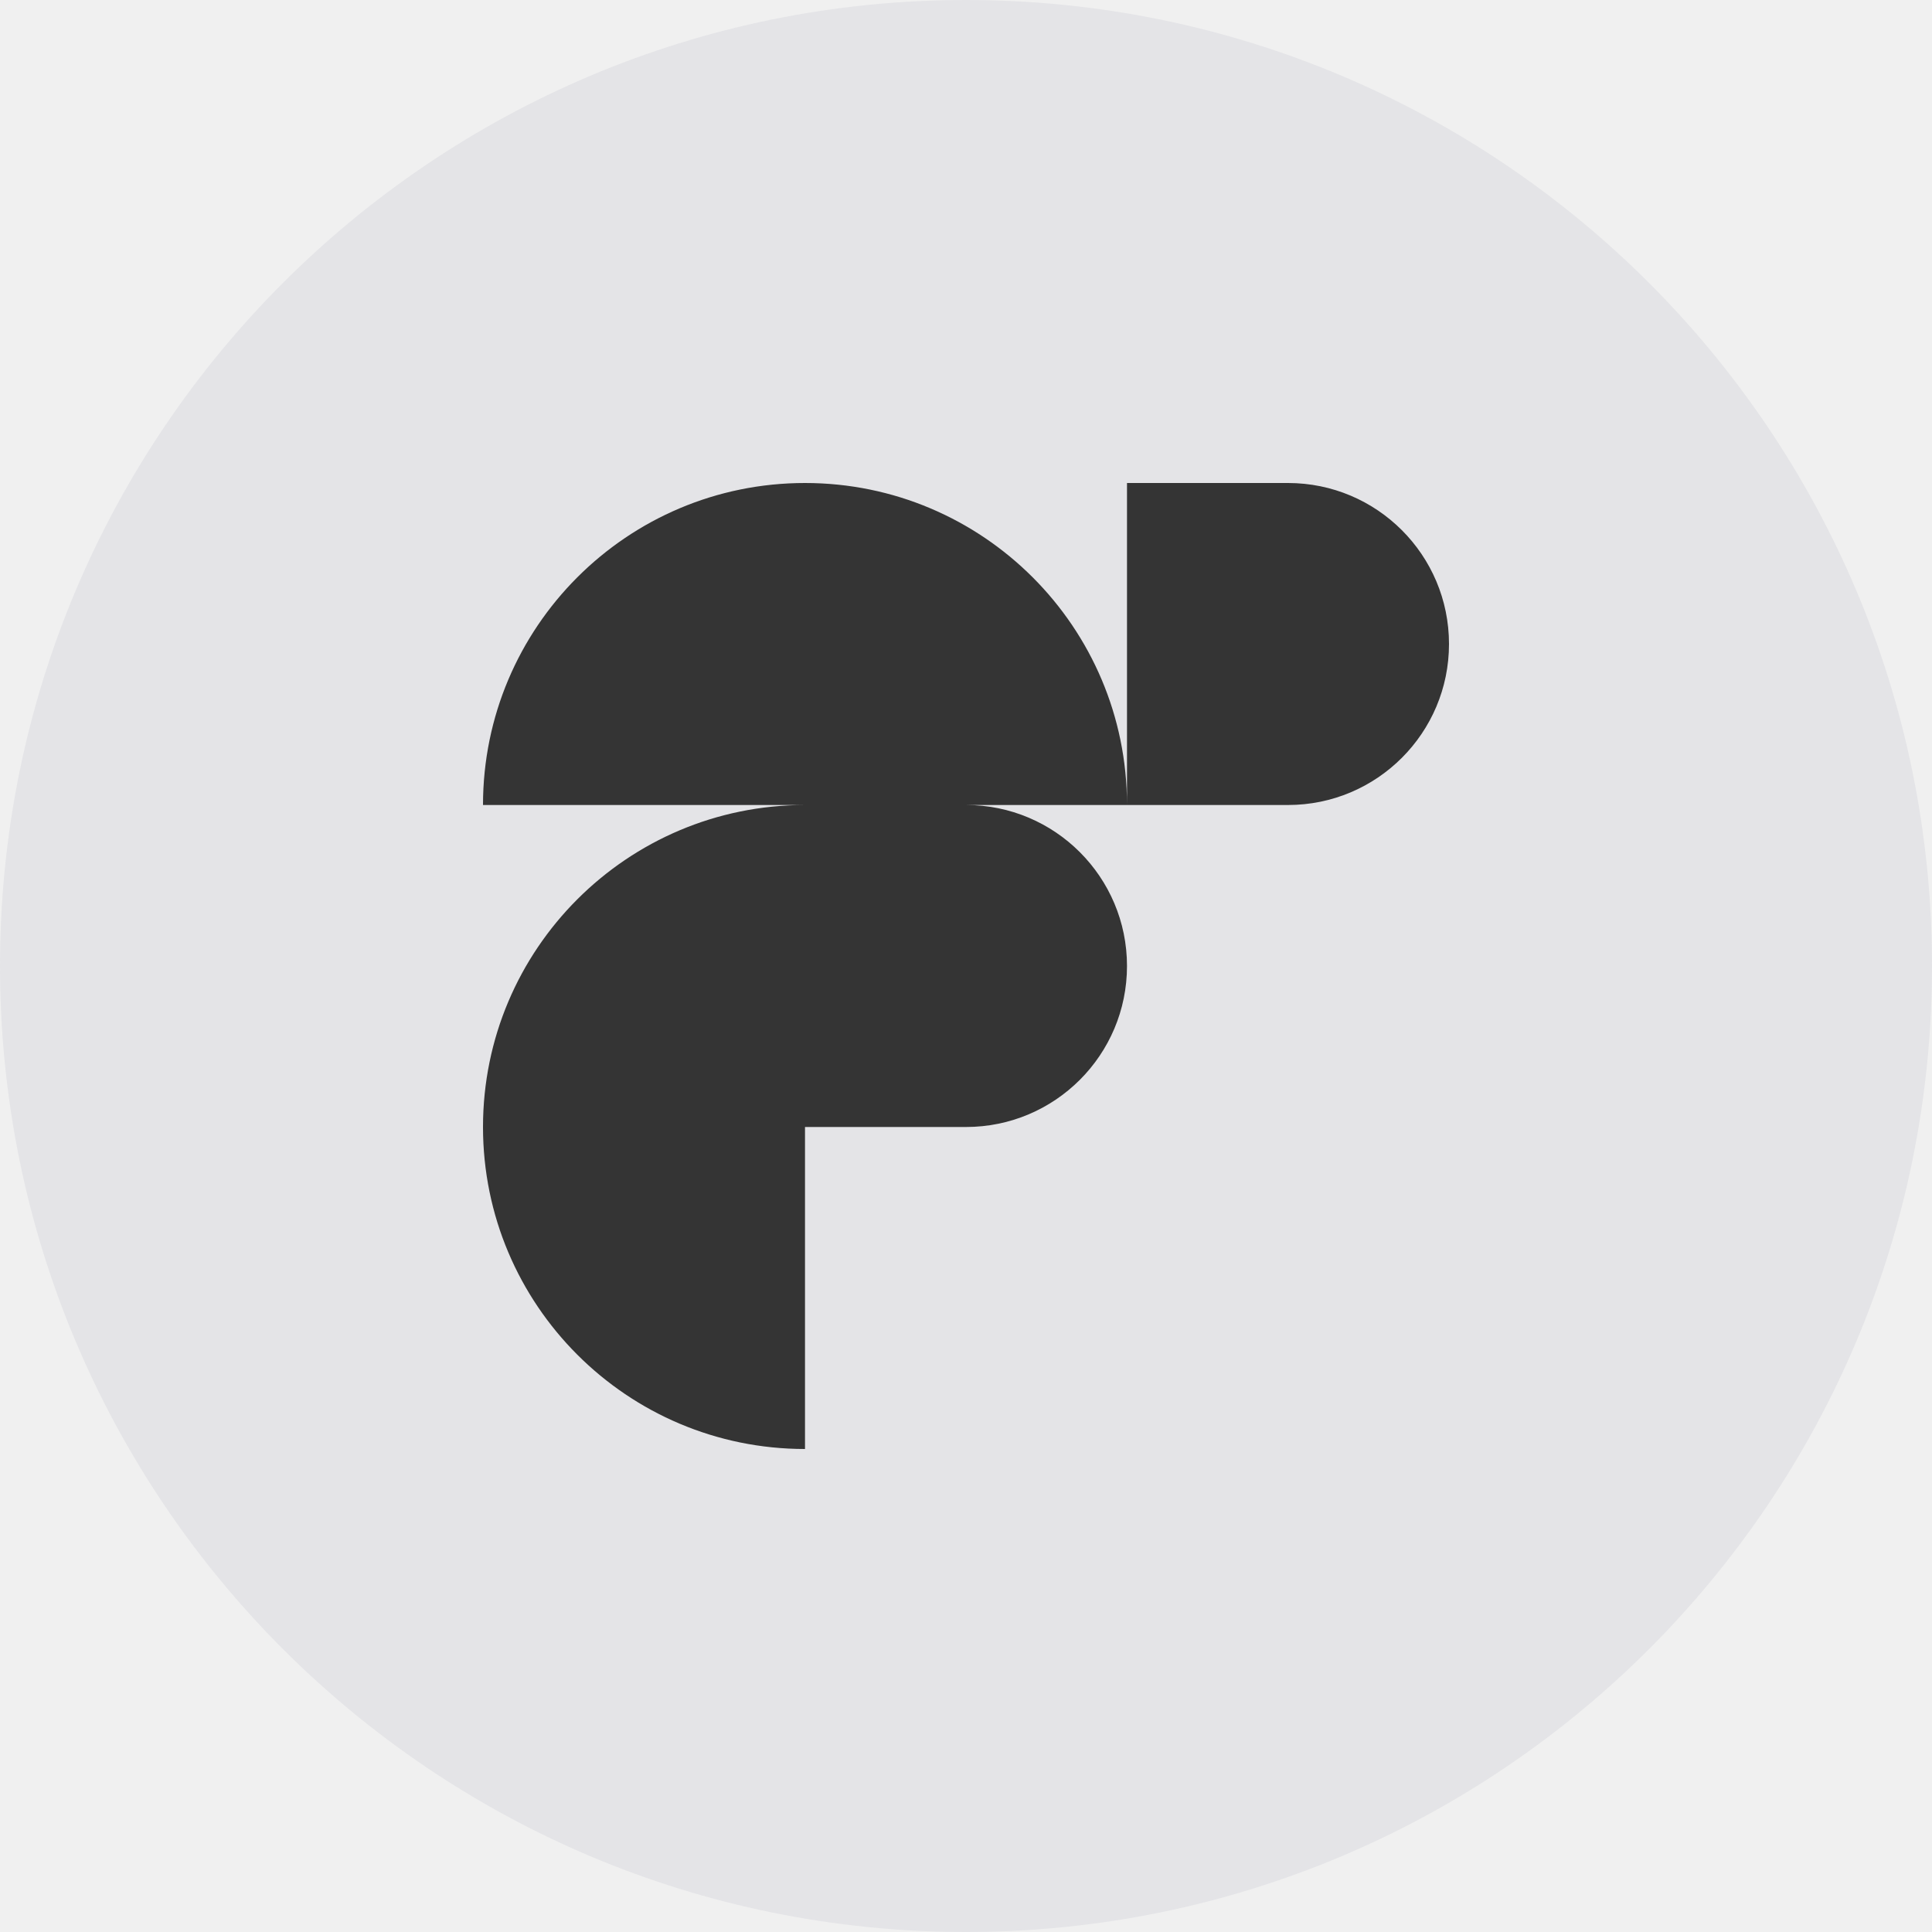
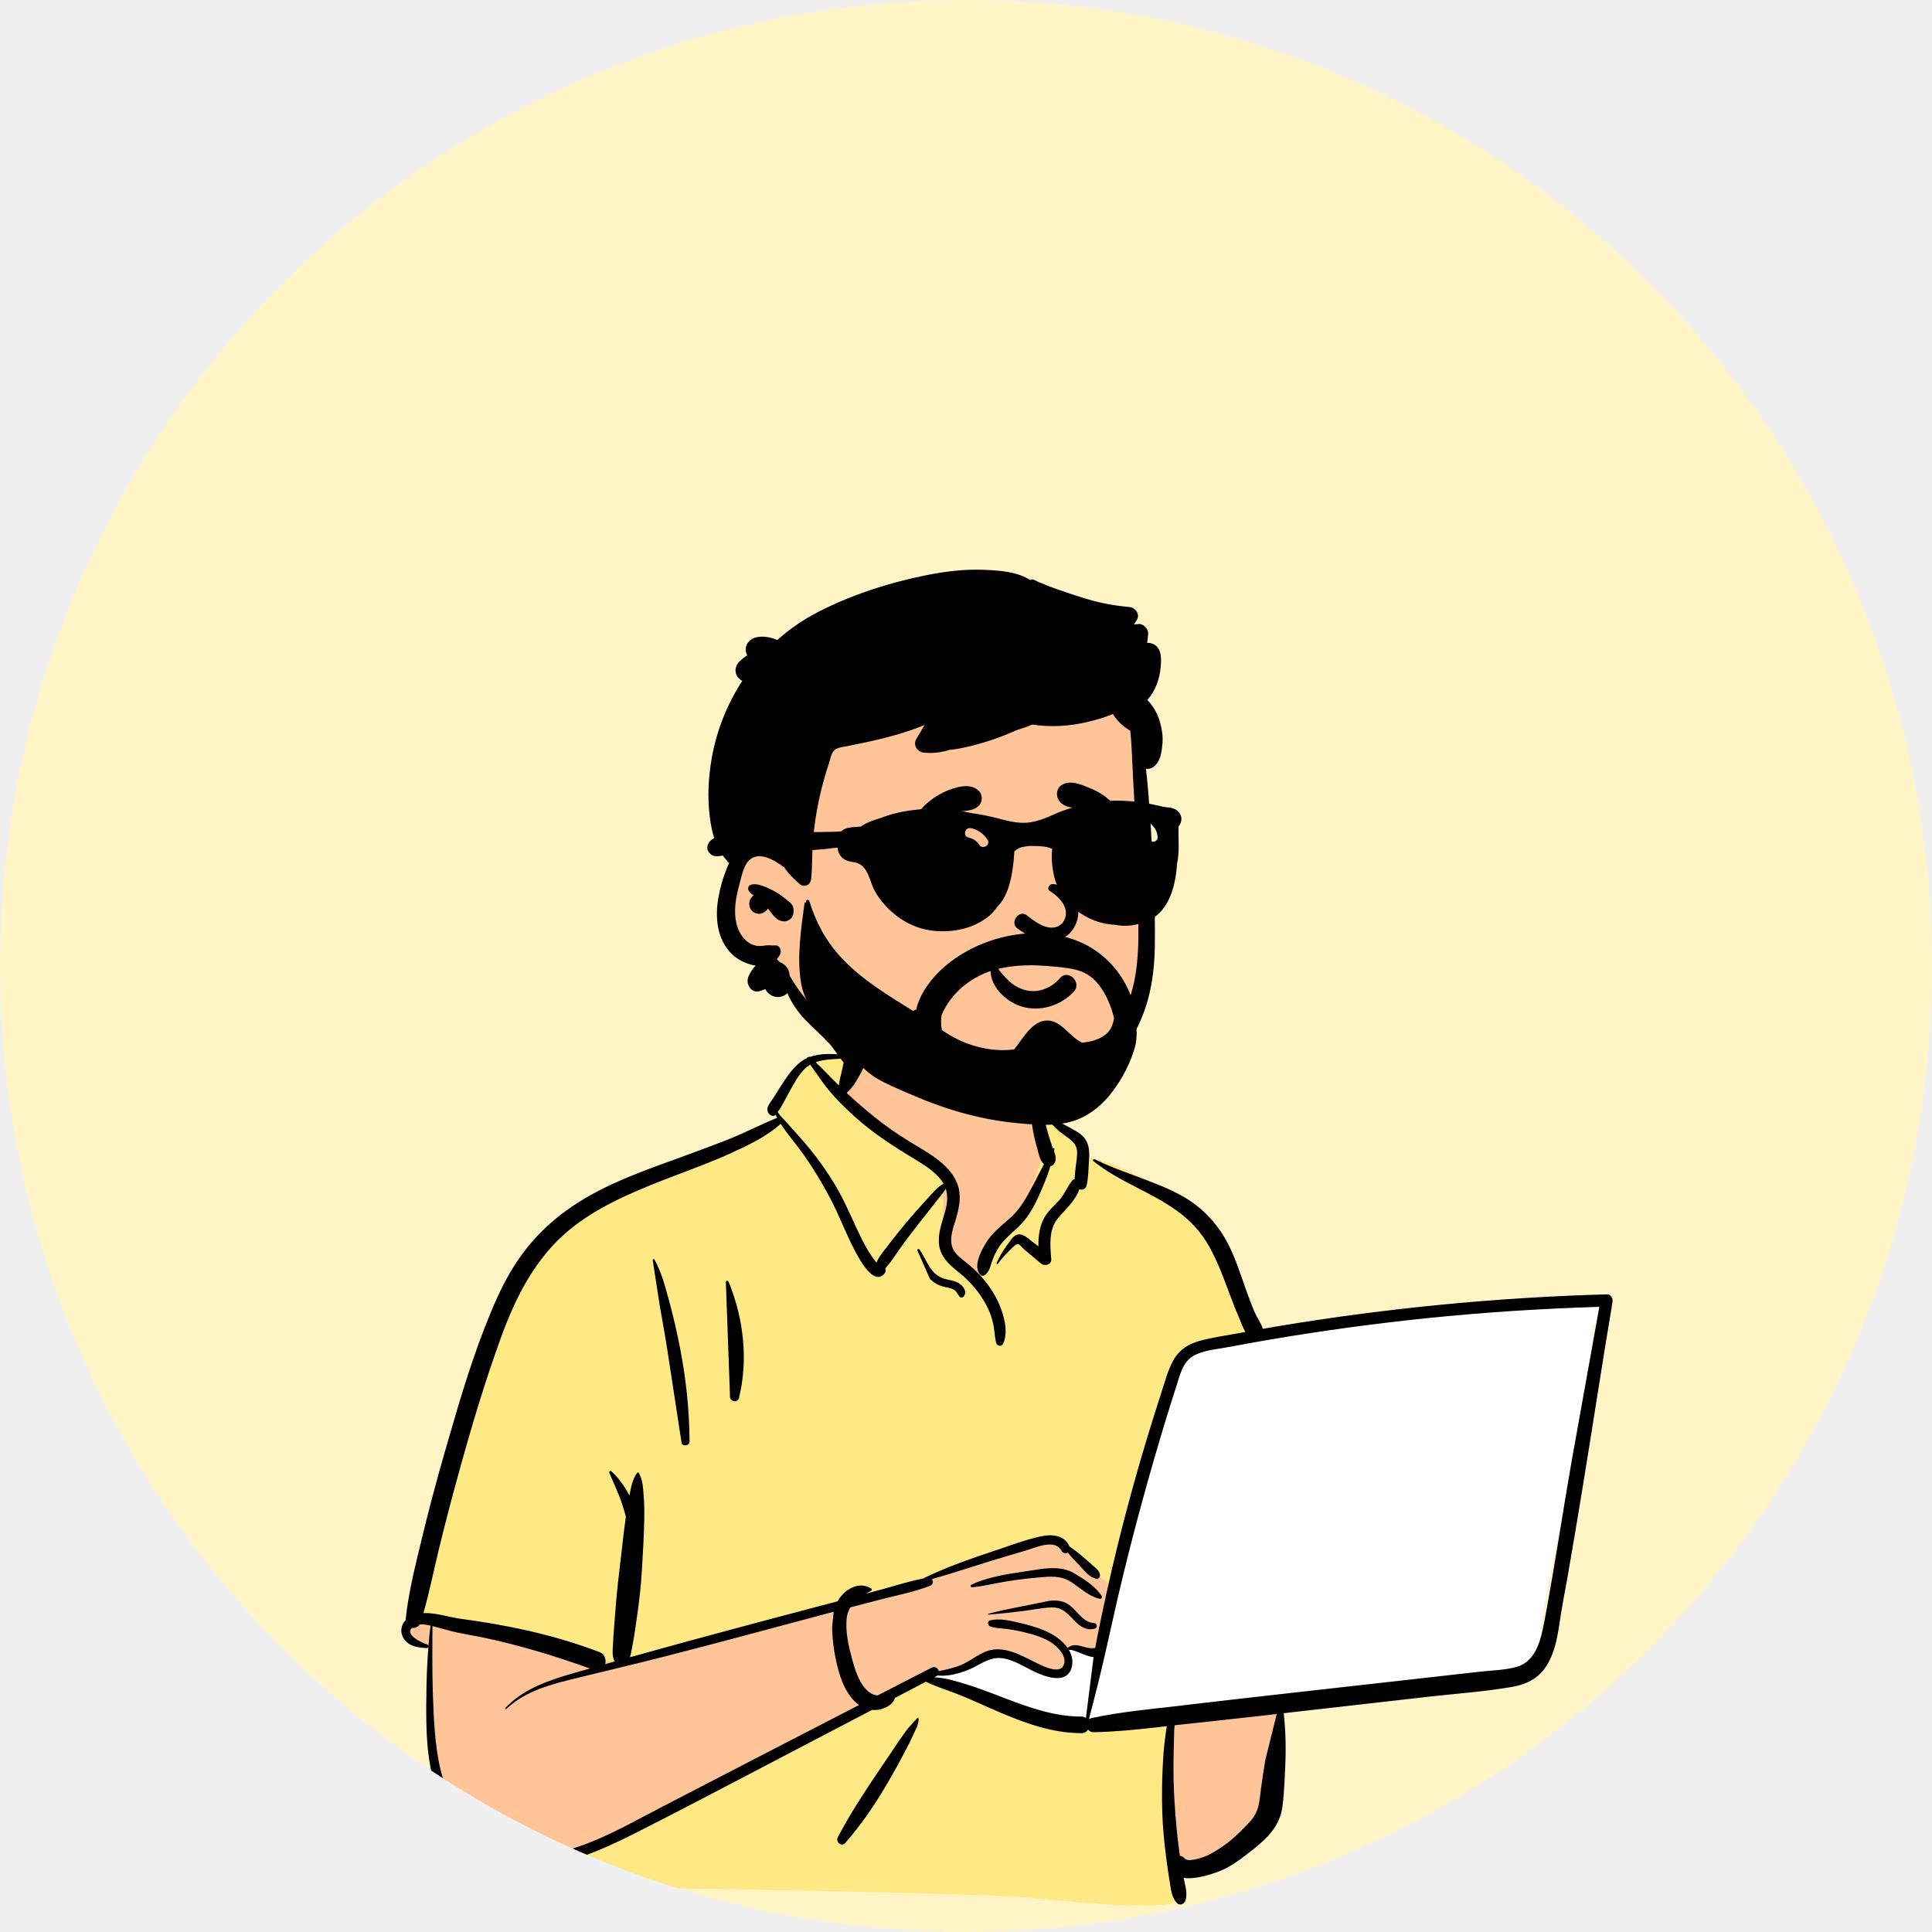
- <svg xmlns="http://www.w3.org/2000/svg" width="240" height="240" viewBox="0 0 240 240" fill="none">
-   <rect width="240" height="240" rx="120" fill="#E4E4E7" />
-   <path d="M180 80C180 68.954 171.046 60 160 60H140V100C140 77.909 122.091 60 100 60C77.909 60 60 77.909 60 100H100C77.909 100 60 117.909 60 140C60 162.091 77.909 180 100 180V140H120C131.046 140 140 131.046 140 120C140 108.954 131.046 100 120 100H140H160C171.046 100 180 91.046 180 80Z" fill="#343434" />
+ <svg xmlns="http://www.w3.org/2000/svg" width="24" height="24" viewBox="0 0 24 24" fill="none">
+   <g clip-path="url(#clip0_3189_23)">
+     <mask id="mask0_3189_23" style="mask-type:luminance" maskUnits="userSpaceOnUse" x="0" y="0" width="24" height="24">
+       <path d="M24 12C24 5.373 18.627 0 12 0C5.373 0 0 5.373 0 12C0 18.627 5.373 24 12 24C18.627 24 24 18.627 24 12Z" fill="white" />
+     </mask>
+     <g mask="url(#mask0_3189_23)">
+       <path d="M24 12C24 5.373 18.627 0 12 0C5.373 0 0 5.373 0 12C0 18.627 5.373 24 12 24C18.627 24 24 18.627 24 12Z" fill="#FFF4C6" />
+       <path fill-rule="evenodd" clip-rule="evenodd" d="M19.665 16.144C19.45 16.165 19.236 16.186 19.021 16.207C17.994 16.285 16.967 16.449 15.947 16.548C15.922 16.506 15.872 16.513 15.842 16.542C15.74 16.533 15.626 16.455 15.534 16.536C15.531 16.536 15.528 16.535 15.525 16.535C15.361 16.22 15.247 15.884 15.137 15.548C15.067 15.341 14.973 15.141 14.798 15.002C14.5 14.795 13.817 14.375 13.466 14.393C13.461 14.33 13.431 14.265 13.383 14.224C13.489 14.043 13.066 13.926 13.037 13.947C13.056 13.344 12.773 12.821 12.148 12.701C11.588 12.585 10.792 12.565 10.491 13.15C10.458 13.146 10.12 13.145 10.087 13.148C10.036 13.084 9.478 13.694 9.707 13.907C7.659 14.813 6.495 14.705 5.929 17.251C5.852 17.49 5.846 17.752 5.766 17.986C5.478 18.658 5.244 19.374 5.186 20.105C5.046 20.141 5.03 20.388 5.192 20.424C5.254 20.438 5.306 20.456 5.352 20.492C5.316 21.091 5.461 22.46 5.552 22.456C5.739 23.049 6.569 23.216 7.157 23.008C7.056 23.198 7.157 23.318 7.157 23.42C9.273 23.5 11.586 23.454 13.701 23.564C13.972 23.56 14.256 23.63 14.523 23.59C14.686 23.551 14.686 23.295 14.521 23.263L15.242 23.107C15.226 23.1 15.54 22.892 15.777 22.502C15.997 22.066 15.847 21.54 15.947 21.066C16.727 21.002 17.521 20.975 18.293 20.843C18.398 21.158 18.853 20.781 18.998 20.63C18.998 20.629 18.998 20.629 18.998 20.629C19.068 20.61 19.124 20.544 19.126 20.466C19.175 20.396 19.185 20.297 19.138 20.229C19.354 18.983 19.683 17.71 19.802 16.451C19.845 16.442 19.884 16.424 19.918 16.395L19.915 16.393C19.972 16.329 19.983 16.22 19.888 16.166C19.812 16.122 19.748 16.136 19.665 16.144Z" fill="#FFC497" />
+       <path fill-rule="evenodd" clip-rule="evenodd" d="M11.506 20.809L11.671 20.915L13.023 21.35L13.849 21.456L14.525 21.35V22.507L14.661 23.589C14.601 23.699 14.03 23.699 12.948 23.589C12.258 23.519 9.738 23.485 9.164 23.47L9.132 23.469C8.458 23.449 7.792 23.449 7.134 23.469V23.063L9.012 22.132L10.694 21.185L11.506 20.809ZM10.548 13.056L10.672 13.148L10.401 13.594L11.721 14.662V15.516L12.14 15.911L12.379 15.516L12.715 15.068L12.955 14.342L12.873 13.863L13.037 13.848C13.038 13.88 13.038 13.914 13.037 13.947C13.066 13.926 13.489 14.043 13.383 14.224C13.431 14.265 13.461 14.33 13.466 14.393C13.817 14.375 14.5 14.795 14.798 15.002C14.973 15.141 15.067 15.341 15.137 15.548L15.154 15.598L15.171 15.65L15.188 15.702C15.283 15.986 15.386 16.268 15.525 16.535C15.528 16.535 15.531 16.536 15.534 16.536C15.626 16.455 15.74 16.533 15.842 16.542C15.871 16.514 15.919 16.507 15.945 16.545L15.947 16.548L14.68 16.797L13.843 19.731L13.115 19.14L12.724 19.198L11.692 19.57L10.491 19.882L7.751 20.638H7.402L5.371 20.148L5.188 20.087C5.248 19.362 5.48 18.652 5.765 17.986C5.846 17.752 5.852 17.49 5.929 17.251C6.495 14.705 7.659 14.813 9.707 13.907C9.478 13.694 10.036 13.084 10.087 13.148L10.09 13.148L10.097 13.148L10.106 13.147C10.186 13.145 10.461 13.147 10.491 13.15C10.508 13.117 10.527 13.085 10.548 13.056Z" fill="#FFE984" />
+       <path fill-rule="evenodd" clip-rule="evenodd" d="M19.867 16.233L19.829 16.443C19.82 16.446 19.811 16.449 19.802 16.451C19.79 16.576 19.776 16.702 19.761 16.828L19.526 18.132C19.486 18.363 19.448 18.594 19.41 18.826L19.359 19.074L19.328 19.229C19.261 19.563 19.195 19.897 19.138 20.229C19.146 20.241 19.153 20.255 19.158 20.269L19.154 20.287L19.151 20.3L19.147 20.312C19.102 20.486 19.023 20.655 18.837 20.707C18.697 20.745 18.543 20.749 18.398 20.764L18.382 20.766L15.848 21.051C15.542 21.085 15.236 21.121 14.93 21.157L14.665 21.188C14.295 21.231 13.923 21.264 13.559 21.342C13.546 21.345 13.535 21.35 13.526 21.357C13.599 21.079 13.669 20.802 13.733 20.521C13.805 20.206 13.873 19.89 13.949 19.575C14.103 18.941 14.276 18.311 14.466 17.687C14.506 17.556 14.546 17.426 14.588 17.295L14.617 17.204L14.639 17.131C14.674 17.02 14.717 16.907 14.819 16.846C14.938 16.774 15.101 16.762 15.236 16.738L15.328 16.72C15.464 16.695 15.601 16.67 15.739 16.646C16.396 16.533 17.057 16.443 17.721 16.375C18.411 16.304 19.104 16.258 19.798 16.235L19.867 16.233ZM13.578 20.583L13.585 20.584L13.49 21.34C13.475 21.33 13.456 21.323 13.432 21.323C13.122 21.324 12.824 21.225 12.536 21.116L12.492 21.099L12.37 21.052C12.246 21.005 12.121 20.958 11.994 20.92L11.942 20.904L11.916 20.896C11.82 20.868 11.719 20.843 11.618 20.836L11.605 20.836L11.634 20.82C11.638 20.818 11.642 20.816 11.645 20.813C11.7 20.817 11.756 20.816 11.814 20.805C11.923 20.786 12.03 20.747 12.127 20.695L12.171 20.671L12.189 20.661L12.201 20.655L12.212 20.649C12.296 20.608 12.377 20.581 12.482 20.604C12.603 20.629 12.708 20.694 12.816 20.748L12.836 20.758L12.849 20.764L12.862 20.771L12.875 20.777C13.022 20.843 13.255 20.914 13.311 20.715C13.334 20.634 13.316 20.559 13.277 20.494C13.35 20.487 13.48 20.573 13.578 20.583Z" fill="white" />
+       <path fill-rule="evenodd" clip-rule="evenodd" d="M10.53 13.014C10.594 12.854 10.809 12.916 10.785 13.085C10.771 13.185 10.716 13.292 10.666 13.38C10.626 13.452 10.58 13.523 10.517 13.576C10.629 13.68 10.744 13.78 10.862 13.875C10.991 13.979 11.127 14.074 11.268 14.162C11.39 14.239 11.519 14.307 11.635 14.395C11.743 14.476 11.841 14.574 11.891 14.702C11.944 14.839 11.921 14.98 11.882 15.116L11.878 15.131C11.838 15.267 11.768 15.429 11.864 15.557C11.913 15.621 11.985 15.667 12.046 15.719C12.101 15.765 12.152 15.815 12.199 15.869C12.301 15.986 12.385 16.118 12.437 16.265L12.442 16.278C12.487 16.409 12.52 16.568 12.459 16.696C12.442 16.732 12.385 16.72 12.376 16.685C12.354 16.604 12.355 16.519 12.336 16.437C12.317 16.352 12.285 16.271 12.243 16.195C12.161 16.047 12.051 15.92 11.921 15.813L11.882 15.782C11.781 15.699 11.688 15.61 11.667 15.473C11.645 15.325 11.704 15.185 11.742 15.045C11.769 14.948 11.777 14.855 11.749 14.767C11.714 14.824 11.666 14.878 11.628 14.927C11.553 15.023 11.478 15.118 11.402 15.214C11.325 15.312 11.249 15.412 11.177 15.514C11.145 15.56 11.113 15.606 11.081 15.652C11.057 15.687 11.024 15.722 10.998 15.757C11.004 15.776 11.004 15.797 10.992 15.813C10.854 15.999 10.658 15.61 10.607 15.512C10.503 15.312 10.425 15.099 10.32 14.899C10.212 14.692 10.089 14.49 9.951 14.3C9.868 14.186 9.774 14.078 9.698 13.96C9.519 14.123 9.283 14.232 9.066 14.331C8.828 14.439 8.581 14.528 8.337 14.622L8.264 14.65C7.844 14.814 7.413 14.995 7.063 15.286C6.652 15.629 6.409 16.107 6.228 16.602C6.02 17.171 5.847 17.756 5.687 18.34C5.604 18.64 5.526 18.94 5.453 19.241C5.388 19.507 5.335 19.775 5.26 20.038C5.412 20.032 5.585 20.091 5.714 20.108C6.305 20.186 6.887 20.309 7.445 20.522C7.513 20.548 7.533 20.617 7.518 20.673C7.558 20.662 7.598 20.65 7.637 20.639C7.594 20.573 7.615 20.453 7.618 20.379L7.618 20.374C7.622 20.276 7.633 20.177 7.639 20.079C7.653 19.892 7.67 19.706 7.693 19.52L7.698 19.473C7.724 19.27 7.743 19.066 7.772 18.864L7.775 18.841C7.761 18.789 7.746 18.738 7.729 18.687C7.685 18.552 7.623 18.424 7.568 18.293C7.562 18.277 7.584 18.268 7.594 18.277C7.687 18.36 7.76 18.466 7.819 18.576C7.82 18.571 7.821 18.566 7.822 18.561L7.829 18.527C7.845 18.447 7.865 18.362 7.915 18.296C7.92 18.289 7.931 18.288 7.935 18.296C7.983 18.377 7.988 18.478 7.995 18.569C8.004 18.673 8.005 18.777 8.003 18.881C8 19.083 7.986 19.286 7.975 19.488C7.964 19.686 7.942 19.882 7.914 20.079L7.908 20.115C7.894 20.209 7.883 20.304 7.865 20.396L7.86 20.422C7.85 20.468 7.844 20.533 7.825 20.587C8.323 20.448 8.821 20.312 9.321 20.179C9.682 20.082 10.043 19.988 10.405 19.892C10.424 19.858 10.447 19.826 10.477 19.797C10.575 19.702 10.704 19.66 10.823 19.733C10.832 19.739 10.833 19.754 10.823 19.76C10.8 19.772 10.777 19.785 10.755 19.798L10.972 19.739C11.134 19.695 11.298 19.641 11.464 19.61C11.77 19.459 12.098 19.35 12.42 19.242L12.458 19.229C12.623 19.173 12.794 19.11 12.964 19.079C13.089 19.056 13.235 19.084 13.285 19.211C13.349 19.253 13.409 19.302 13.466 19.351C13.508 19.386 13.548 19.423 13.588 19.459L13.596 19.465C13.629 19.494 13.655 19.514 13.664 19.559C13.668 19.583 13.653 19.615 13.624 19.612C13.534 19.602 13.461 19.499 13.401 19.437C13.354 19.389 13.307 19.34 13.264 19.287C13.239 19.301 13.205 19.298 13.189 19.268C13.107 19.112 12.881 19.22 12.757 19.257L12.578 19.31C12.489 19.337 12.399 19.363 12.31 19.39C12.066 19.465 11.822 19.548 11.575 19.616C11.597 19.641 11.594 19.684 11.552 19.7C11.358 19.776 11.146 19.816 10.945 19.868C10.818 19.901 10.691 19.934 10.564 19.967C10.543 20.002 10.527 20.042 10.52 20.088C10.496 20.259 10.543 20.456 10.588 20.621L10.595 20.645C10.633 20.778 10.688 20.94 10.802 21.024C10.83 21.045 10.865 21.059 10.901 21.062C11.125 20.947 11.349 20.831 11.573 20.716C11.615 20.695 11.653 20.724 11.662 20.758C11.741 20.745 11.82 20.725 11.892 20.701C12.013 20.66 12.107 20.581 12.22 20.527C12.439 20.423 12.662 20.551 12.858 20.649L12.903 20.671C12.991 20.714 13.174 20.796 13.216 20.679C13.257 20.566 13.128 20.446 13.045 20.395C12.945 20.334 12.83 20.302 12.718 20.275C12.654 20.259 12.589 20.247 12.524 20.238C12.45 20.227 12.373 20.229 12.302 20.205C12.267 20.193 12.261 20.137 12.302 20.128C12.412 20.102 12.543 20.13 12.657 20.158L12.717 20.172C12.832 20.201 12.948 20.236 13.053 20.293C13.13 20.334 13.21 20.396 13.263 20.472C13.309 20.43 13.366 20.431 13.425 20.447L13.457 20.456C13.51 20.471 13.553 20.481 13.605 20.471C13.612 20.433 13.619 20.395 13.626 20.358C13.7 19.988 13.781 19.619 13.87 19.253C14.024 18.621 14.202 17.996 14.402 17.377L14.422 17.315C14.469 17.174 14.506 17.02 14.58 16.89C14.651 16.767 14.764 16.696 14.898 16.658C15.051 16.616 15.211 16.593 15.366 16.565C15.401 16.558 15.435 16.552 15.47 16.546C15.441 16.493 15.419 16.433 15.399 16.387L15.396 16.379C15.354 16.282 15.315 16.184 15.279 16.085L15.251 16.011C15.185 15.832 15.116 15.656 15.023 15.488C14.925 15.312 14.795 15.168 14.632 15.049C14.301 14.806 13.902 14.682 13.581 14.422C13.568 14.412 13.585 14.393 13.598 14.4C13.815 14.509 14.049 14.583 14.274 14.672L14.319 14.689C14.497 14.76 14.678 14.837 14.832 14.951C15.005 15.079 15.14 15.238 15.242 15.426C15.342 15.612 15.406 15.819 15.477 16.018L15.496 16.071C15.525 16.15 15.554 16.229 15.588 16.306C15.615 16.367 15.665 16.437 15.688 16.507C15.75 16.497 15.812 16.486 15.874 16.475C17.225 16.25 18.59 16.117 19.958 16.079C20.012 16.077 20.039 16.128 20.031 16.175C19.9 16.951 19.783 17.731 19.655 18.508C19.599 18.847 19.543 19.186 19.484 19.524C19.455 19.696 19.42 19.867 19.392 20.039C19.37 20.178 19.354 20.318 19.315 20.453C19.28 20.575 19.227 20.692 19.139 20.785C19.044 20.885 18.912 20.933 18.779 20.956C18.442 21.014 18.097 21.038 17.757 21.076L15.947 21.282C15.974 21.523 15.976 21.759 15.963 22.002L15.957 22.135C15.951 22.242 15.944 22.349 15.929 22.455C15.91 22.587 15.849 22.699 15.76 22.798C15.678 22.889 15.578 22.967 15.481 23.041C15.38 23.119 15.277 23.193 15.158 23.241L15.143 23.247C15.039 23.287 14.844 23.35 14.703 23.327C14.721 23.42 14.757 23.52 14.725 23.612C14.71 23.654 14.655 23.676 14.62 23.64C14.553 23.567 14.547 23.473 14.531 23.379C14.515 23.281 14.5 23.183 14.488 23.084C14.463 22.894 14.444 22.703 14.438 22.511C14.432 22.314 14.434 22.117 14.445 21.92C14.45 21.819 14.457 21.718 14.47 21.618C14.475 21.575 14.481 21.532 14.487 21.49C14.489 21.474 14.492 21.459 14.495 21.443L14.332 21.462C14.083 21.489 13.834 21.514 13.583 21.518C13.554 21.519 13.531 21.505 13.516 21.485C13.5 21.512 13.472 21.53 13.432 21.53C13.082 21.529 12.756 21.414 12.438 21.279C12.277 21.211 12.119 21.137 11.958 21.07C11.808 21.007 11.648 20.962 11.501 20.891L11.116 21.093C11.113 21.103 11.11 21.112 11.106 21.12C11.081 21.171 11.031 21.199 10.981 21.22C10.932 21.24 10.882 21.246 10.834 21.241C10.542 21.394 10.25 21.547 9.957 21.699L9.665 21.852C9.083 22.155 8.503 22.463 7.917 22.759L7.874 22.781C7.672 22.882 7.454 22.985 7.23 23.062C7.226 23.119 7.228 23.174 7.233 23.234L7.234 23.247C7.241 23.319 7.255 23.408 7.198 23.458C7.168 23.485 7.115 23.485 7.095 23.445C7.059 23.373 7.091 23.26 7.103 23.181C7.107 23.154 7.112 23.125 7.12 23.097C6.862 23.174 6.597 23.211 6.335 23.168C6.08 23.126 5.882 22.965 5.723 22.769C5.555 22.561 5.435 22.32 5.371 22.06C5.298 21.765 5.294 21.461 5.295 21.159C5.297 20.837 5.309 20.514 5.348 20.194C5.305 20.184 5.258 20.176 5.214 20.179C5.193 20.213 5.151 20.227 5.114 20.223C5.032 20.313 5.239 20.405 5.306 20.428C5.329 20.436 5.326 20.474 5.3 20.473L5.283 20.472C5.181 20.466 5.075 20.449 5.015 20.354C4.966 20.277 4.981 20.187 5.038 20.125C5.076 19.766 5.167 19.416 5.252 19.065C5.335 18.721 5.427 18.38 5.525 18.039L5.569 17.887C5.722 17.354 5.883 16.817 6.096 16.305C6.202 16.049 6.324 15.798 6.49 15.575C6.644 15.367 6.826 15.189 7.036 15.037C7.426 14.754 7.885 14.583 8.335 14.42L8.355 14.413C8.588 14.328 8.821 14.243 9.052 14.152C9.256 14.071 9.451 13.968 9.654 13.886C9.648 13.874 9.641 13.862 9.635 13.85L9.631 13.853C9.631 13.853 9.63 13.854 9.629 13.854C9.609 13.868 9.579 13.861 9.562 13.846C9.515 13.801 9.531 13.751 9.562 13.705L9.566 13.699C9.605 13.644 9.64 13.587 9.676 13.53L9.698 13.495C9.758 13.401 9.821 13.306 9.901 13.229C9.939 13.193 9.979 13.166 10.022 13.146C10.018 13.138 10.051 13.122 10.06 13.13C10.196 13.08 10.353 13.091 10.502 13.104M15.86 21.292L15.67 21.314C15.461 21.337 15.253 21.36 15.044 21.383L14.591 21.432C14.59 21.458 14.586 21.484 14.586 21.503C14.583 21.604 14.581 21.704 14.579 21.805C14.574 22.007 14.579 22.209 14.592 22.41C14.605 22.605 14.622 22.8 14.649 22.994L14.654 23.033L14.657 23.053C14.678 23.055 14.7 23.066 14.717 23.087C14.755 23.132 14.894 23.088 14.949 23.069C15.038 23.037 15.122 22.983 15.199 22.929C15.275 22.877 15.343 22.816 15.409 22.751L15.462 22.698C15.515 22.645 15.569 22.589 15.601 22.522C15.646 22.432 15.651 22.321 15.664 22.223C15.68 22.102 15.699 21.981 15.719 21.86M10.356 20.022L10.336 20.027C9.622 20.217 8.908 20.412 8.192 20.594C7.837 20.684 7.481 20.767 7.126 20.855L7.068 20.869C6.788 20.94 6.505 21.025 6.29 21.229C6.282 21.236 6.271 21.225 6.278 21.217C6.509 20.971 6.838 20.866 7.154 20.776C7.212 20.759 7.271 20.743 7.329 20.727C6.9 20.573 6.464 20.44 6.017 20.345C5.903 20.321 5.786 20.303 5.672 20.278C5.592 20.261 5.513 20.236 5.434 20.216L5.372 20.2L5.371 20.397C5.37 20.676 5.37 20.955 5.385 21.234L5.387 21.285C5.404 21.596 5.43 21.913 5.54 22.205C5.63 22.443 5.772 22.667 5.959 22.84C6.053 22.928 6.155 22.996 6.28 23.03C6.397 23.061 6.519 23.065 6.638 23.056C7.213 23.016 7.724 22.704 8.223 22.446C9.039 22.023 9.855 21.601 10.672 21.18C10.65 21.165 10.629 21.148 10.61 21.128C10.501 21.015 10.443 20.86 10.405 20.71C10.364 20.55 10.34 20.379 10.337 20.215M11.395 21.343C11.402 21.339 11.411 21.344 11.411 21.352C11.414 21.415 11.379 21.476 11.353 21.532L11.351 21.538C11.319 21.608 11.285 21.677 11.249 21.744C11.179 21.88 11.105 22.013 11.028 22.145C10.874 22.41 10.702 22.664 10.499 22.895C10.453 22.947 10.378 22.88 10.407 22.824C10.549 22.553 10.714 22.298 10.885 22.044C10.97 21.918 11.055 21.791 11.141 21.665C11.177 21.612 11.213 21.559 11.251 21.508L11.273 21.477M19.868 16.234C19.151 16.255 18.435 16.302 17.721 16.375C17.058 16.444 16.397 16.534 15.739 16.647C15.602 16.671 15.465 16.695 15.328 16.721L15.246 16.736C15.109 16.762 14.941 16.773 14.819 16.846C14.691 16.924 14.656 17.085 14.613 17.218C14.563 17.374 14.514 17.531 14.466 17.688C14.277 18.312 14.104 18.942 13.95 19.576C13.873 19.89 13.805 20.206 13.733 20.522C13.67 20.803 13.599 21.08 13.526 21.358C13.535 21.351 13.546 21.346 13.559 21.343C13.924 21.265 14.296 21.231 14.665 21.189L14.701 21.184C15.084 21.139 15.466 21.095 15.849 21.052L18.383 20.767C18.532 20.75 18.692 20.748 18.838 20.708C19.085 20.639 19.143 20.363 19.184 20.143L19.186 20.136C19.311 19.471 19.41 18.8 19.527 18.133M13.585 20.585C13.487 20.578 13.352 20.488 13.277 20.494C13.316 20.56 13.334 20.635 13.312 20.715C13.249 20.938 12.965 20.823 12.828 20.755C12.715 20.699 12.607 20.631 12.483 20.604C12.342 20.575 12.247 20.631 12.128 20.695C12.03 20.748 11.924 20.786 11.814 20.806C11.756 20.817 11.701 20.818 11.646 20.814C11.642 20.816 11.639 20.819 11.634 20.821L11.605 20.836C11.737 20.842 11.871 20.883 11.994 20.92C12.121 20.959 12.246 21.006 12.371 21.053L12.493 21.1C12.794 21.215 13.106 21.325 13.432 21.324C13.456 21.324 13.475 21.331 13.49 21.341M13.035 19.886C13.132 19.874 13.222 19.887 13.299 19.95C13.393 20.027 13.456 20.153 13.59 20.162C13.63 20.164 13.639 20.219 13.6 20.231C13.499 20.26 13.418 20.206 13.35 20.136L13.304 20.088C13.237 20.018 13.174 19.964 13.06 19.968C12.937 19.973 12.815 20.001 12.693 20.015C12.555 20.032 12.417 20.046 12.278 20.058C12.272 20.058 12.271 20.048 12.277 20.047L12.432 20.008M12.941 19.489L12.957 19.487C13.098 19.474 13.227 19.473 13.353 19.549L13.377 19.564C13.491 19.633 13.614 19.714 13.686 19.826C13.697 19.844 13.678 19.866 13.659 19.861C13.522 19.828 13.422 19.728 13.307 19.653C13.178 19.569 13.045 19.583 12.898 19.596C12.756 19.609 12.614 19.626 12.473 19.65C12.34 19.672 12.208 19.707 12.074 19.718L12.074 19.718C12.059 19.718 12.05 19.695 12.066 19.687C12.201 19.619 12.358 19.587 12.506 19.556M8.108 15.651C8.108 15.64 8.124 15.636 8.129 15.645C8.221 15.807 8.269 16.005 8.318 16.183C8.369 16.369 8.411 16.558 8.448 16.747C8.523 17.132 8.563 17.514 8.566 17.905C8.566 17.961 8.475 17.976 8.466 17.919C8.407 17.538 8.35 17.157 8.291 16.776C8.261 16.584 8.226 16.393 8.193 16.203M9.017 15.932C9.011 15.91 9.043 15.903 9.051 15.923C9.236 16.375 9.298 16.888 9.18 17.365C9.162 17.438 9.055 17.407 9.068 17.335M11.394 15.53C11.393 15.514 11.415 15.511 11.423 15.523C11.511 15.646 11.547 15.81 11.7 15.874C11.776 15.906 11.863 15.9 11.93 15.954C11.975 15.99 12.01 16.046 11.976 16.101C11.965 16.118 11.934 16.127 11.92 16.108C11.898 16.08 11.886 16.047 11.857 16.026C11.816 15.997 11.759 15.995 11.712 15.981C11.65 15.963 11.596 15.932 11.552 15.886M12.853 13.478C12.862 13.474 12.871 13.477 12.877 13.484C12.885 13.495 12.884 13.506 12.874 13.514C12.887 13.541 12.903 13.61 12.905 13.62C12.914 13.661 12.924 13.701 12.934 13.742C12.955 13.823 12.973 13.905 12.994 13.986C13.016 14.073 13.042 14.158 13.071 14.242C13.073 14.248 13.075 14.253 13.077 14.259L13.08 14.268L13.081 14.266C13.087 14.257 13.099 14.263 13.098 14.273C13.096 14.282 13.095 14.291 13.093 14.3L13.096 14.308C13.115 14.359 13.128 14.413 13.093 14.458C13.08 14.475 13.066 14.485 13.048 14.488C13.019 14.583 12.983 14.675 12.945 14.764L12.934 14.79C12.877 14.921 12.816 15.049 12.726 15.159C12.628 15.28 12.492 15.363 12.407 15.495C12.367 15.557 12.339 15.621 12.316 15.691L12.308 15.717C12.292 15.767 12.274 15.814 12.227 15.843C12.213 15.852 12.191 15.849 12.179 15.837C12.084 15.737 12.183 15.55 12.24 15.453C12.319 15.318 12.434 15.232 12.549 15.13C12.673 15.021 12.752 14.874 12.829 14.73C12.875 14.641 12.921 14.551 12.968 14.462C12.918 14.418 12.902 14.331 12.886 14.27L12.884 14.265C12.856 14.168 12.834 14.068 12.82 13.968C12.807 13.871 12.801 13.777 12.805 13.68L12.806 13.655M13.038 13.937C13.027 13.921 13.045 13.904 13.06 13.908C13.152 13.926 13.241 13.982 13.324 14.027L13.332 14.031C13.398 14.067 13.464 14.11 13.498 14.179C13.536 14.254 13.533 14.34 13.528 14.421L13.527 14.429C13.521 14.526 13.52 14.627 13.499 14.723C13.489 14.772 13.444 14.786 13.407 14.774C13.361 14.916 13.235 15.021 13.142 15.134C13.024 15.277 13.046 15.471 13.059 15.643C13.064 15.713 12.977 15.733 12.932 15.696L12.829 15.61C12.812 15.596 12.795 15.581 12.778 15.567C12.763 15.555 12.748 15.542 12.734 15.53L12.713 15.511C12.703 15.502 12.661 15.455 12.649 15.453C12.619 15.448 12.548 15.527 12.524 15.552L12.521 15.555C12.475 15.599 12.434 15.648 12.396 15.698C12.388 15.708 12.375 15.7 12.38 15.689C12.414 15.616 12.454 15.545 12.502 15.479L12.511 15.466C12.543 15.424 12.585 15.348 12.641 15.336C12.709 15.32 12.777 15.389 12.826 15.427L12.83 15.429C12.853 15.447 12.877 15.465 12.9 15.483C12.897 15.354 12.914 15.225 12.98 15.114C13.027 15.036 13.097 14.978 13.157 14.911C13.223 14.836 13.258 14.744 13.319 14.666C13.326 14.656 13.337 14.651 13.349 14.649C13.351 14.587 13.36 14.524 13.367 14.462L13.37 14.443C13.377 14.376 13.394 14.294 13.361 14.231C13.33 14.171 13.258 14.129 13.206 14.089L13.162 14.056M10.065 13.226C10.037 13.242 10.011 13.261 9.988 13.286C9.914 13.364 9.861 13.461 9.81 13.555C9.783 13.605 9.756 13.656 9.728 13.707C9.716 13.728 9.704 13.75 9.691 13.772C9.685 13.781 9.668 13.801 9.66 13.813C9.669 13.827 9.679 13.84 9.689 13.853C9.693 13.858 9.957 14.146 10.049 14.258C10.19 14.431 10.316 14.613 10.424 14.808C10.529 14.999 10.61 15.201 10.707 15.396C10.756 15.493 10.811 15.59 10.88 15.674C10.883 15.678 10.886 15.681 10.889 15.684C10.915 15.612 10.983 15.535 11.017 15.491L11.02 15.487C11.096 15.385 11.176 15.286 11.258 15.188C11.332 15.099 11.409 15.012 11.488 14.926L11.517 14.894C11.572 14.835 11.641 14.747 11.721 14.704C11.713 14.689 11.703 14.674 11.691 14.659C11.617 14.561 11.51 14.49 11.406 14.426L11.338 14.384C11.082 14.229 10.83 14.065 10.608 13.863C10.491 13.756 10.375 13.643 10.276 13.518L10.241 13.474M10.491 13.148C10.372 13.158 10.242 13.156 10.132 13.195C10.23 13.288 10.323 13.389 10.42 13.483C10.428 13.419 10.446 13.356 10.46 13.293" fill="black" />
+       <path fill-rule="evenodd" clip-rule="evenodd" d="M14.16 10.668C14.128 10.383 14.169 9.789 14.172 9.753C14.19 9.525 14.083 8.624 13.882 8.707C13.543 8.439 13.093 8.38 12.671 8.351C11.796 8.293 10.866 8.428 10.19 9.018C9.856 9.324 9.53 9.77 9.557 10.234C9.253 10.674 8.825 11.278 9.203 11.792C9.332 11.956 9.536 12.018 9.698 12.142C10.023 12.405 10.226 12.781 10.555 13.043C11.423 13.825 12.899 13.989 13.753 13.098C14.413 12.454 14.306 11.489 14.19 10.668C14.112 10.115 14.223 11.222 14.16 10.668Z" fill="#FFC497" />
+       <path fill-rule="evenodd" clip-rule="evenodd" d="M11.503 7.146C11.737 7.099 11.977 7.069 12.216 7.078L12.234 7.079C12.414 7.086 12.642 7.102 12.799 7.207C12.808 7.198 12.822 7.193 12.835 7.199C13.022 7.289 13.227 7.353 13.423 7.417C13.618 7.481 13.821 7.523 14.026 7.54C14.103 7.546 14.169 7.63 14.12 7.705C14.108 7.722 14.097 7.74 14.086 7.758C14.105 7.756 14.124 7.754 14.143 7.752C14.204 7.746 14.266 7.812 14.263 7.873C14.26 7.911 14.256 7.949 14.25 7.986C14.274 7.985 14.297 7.989 14.32 7.998C14.435 8.047 14.427 8.184 14.418 8.288C14.406 8.433 14.352 8.586 14.252 8.694C14.327 8.772 14.38 8.865 14.411 8.976C14.434 9.056 14.447 9.142 14.441 9.226L14.439 9.252C14.431 9.343 14.415 9.444 14.35 9.509C14.316 9.543 14.275 9.555 14.236 9.551C14.26 9.761 14.275 9.973 14.289 10.183L14.296 10.284C14.328 10.77 14.352 11.26 14.346 11.747C14.34 12.203 14.25 12.645 13.972 13.014C13.718 13.351 13.353 13.599 12.941 13.694C12.719 13.745 12.492 13.748 12.267 13.716C12.158 13.7 12.048 13.676 11.945 13.638C11.83 13.595 11.748 13.533 11.671 13.44C11.635 13.395 11.652 13.301 11.725 13.31C11.835 13.323 11.935 13.339 12.04 13.372L12.055 13.376C12.16 13.41 12.268 13.435 12.378 13.446C12.602 13.468 12.83 13.446 13.045 13.377C13.395 13.266 13.697 13.018 13.89 12.707C14.119 12.338 14.145 11.919 14.142 11.495C14.139 11.029 14.123 10.563 14.099 10.098L14.095 10.021C14.081 9.782 14.069 9.542 14.058 9.303C14.054 9.227 14.049 9.152 14.04 9.077C13.953 9.026 13.876 8.956 13.825 8.87C13.724 8.912 13.617 8.942 13.519 8.966C13.291 9.022 13.055 9.036 12.823 9.001C12.761 9.027 12.697 9.049 12.633 9.069C12.615 9.077 12.598 9.084 12.58 9.092C12.424 9.159 12.266 9.215 12.101 9.257L12.061 9.267C11.974 9.288 11.88 9.309 11.788 9.316C11.773 9.322 11.757 9.327 11.739 9.331C11.655 9.352 11.568 9.358 11.482 9.351C11.398 9.344 11.337 9.259 11.383 9.179C11.417 9.121 11.451 9.063 11.486 9.006C11.366 9.056 11.243 9.097 11.118 9.132C10.993 9.168 10.865 9.198 10.738 9.225C10.669 9.24 10.601 9.253 10.533 9.267C10.484 9.278 10.409 9.283 10.37 9.315C10.326 9.35 10.313 9.433 10.297 9.484C10.275 9.55 10.254 9.616 10.236 9.683C10.198 9.817 10.168 9.952 10.144 10.089C10.12 10.226 10.104 10.365 10.095 10.504C10.087 10.643 10.091 10.783 10.076 10.921C10.069 10.994 9.99 11.032 9.932 10.98C9.925 10.975 9.918 10.968 9.912 10.962L9.901 10.953C9.852 10.908 9.804 10.86 9.764 10.806C9.757 10.796 9.75 10.786 9.743 10.776C9.742 10.776 9.742 10.775 9.74 10.774L9.729 10.766C9.608 10.676 9.406 10.558 9.287 10.708C9.25 10.756 9.23 10.817 9.214 10.876L9.186 10.981C9.168 11.05 9.151 11.119 9.141 11.189C9.118 11.347 9.13 11.528 9.238 11.654C9.281 11.705 9.341 11.741 9.407 11.75C9.444 11.755 9.481 11.749 9.517 11.744C9.555 11.74 9.591 11.747 9.628 11.744C9.687 11.738 9.713 11.809 9.691 11.854C9.679 11.878 9.665 11.899 9.649 11.916C9.662 11.927 9.674 11.939 9.686 11.952C9.721 11.963 9.753 11.987 9.776 12.019C9.795 12.045 9.805 12.073 9.807 12.103C9.809 12.11 9.811 12.118 9.812 12.125L9.844 12.178C9.852 12.189 9.859 12.201 9.866 12.212C9.947 12.341 10.038 12.45 10.151 12.553C10.26 12.652 10.378 12.741 10.48 12.848L10.492 12.86C10.587 12.961 10.688 13.082 10.65 13.229C10.641 13.266 10.588 13.293 10.554 13.268C10.444 13.186 10.389 13.057 10.296 12.957C10.2 12.855 10.094 12.764 9.997 12.662C9.906 12.566 9.834 12.457 9.78 12.337C9.759 12.361 9.727 12.378 9.684 12.384C9.609 12.395 9.539 12.351 9.506 12.286C9.485 12.296 9.464 12.304 9.442 12.311C9.328 12.346 9.257 12.219 9.3 12.125C9.323 12.075 9.351 12.031 9.387 11.995C9.276 11.979 9.163 11.922 9.09 11.85C8.907 11.67 8.881 11.399 8.923 11.157C8.945 11.03 8.982 10.9 9.031 10.78C9.04 10.759 9.049 10.738 9.059 10.717C9.054 10.717 9.048 10.715 9.044 10.71C9.011 10.665 8.971 10.628 8.946 10.577C8.924 10.53 8.898 10.483 8.881 10.435C8.844 10.335 8.826 10.223 8.814 10.118C8.789 9.903 8.799 9.69 8.832 9.476C8.887 9.112 9.022 8.764 9.221 8.458C9.211 8.453 9.2 8.446 9.191 8.437L9.186 8.433L9.178 8.426C9.121 8.375 9.126 8.278 9.178 8.226L9.194 8.21C9.215 8.189 9.233 8.173 9.267 8.15C9.271 8.147 9.277 8.144 9.282 8.141C9.264 8.108 9.258 8.07 9.27 8.028C9.313 7.882 9.522 7.888 9.655 7.951C9.802 7.82 9.965 7.706 10.142 7.613C10.562 7.393 11.038 7.24 11.503 7.146ZM9.328 10.991C9.407 10.965 9.511 11.019 9.582 11.052C9.671 11.093 9.747 11.154 9.821 11.218C9.858 11.25 9.864 11.303 9.855 11.348C9.854 11.352 9.853 11.357 9.852 11.362C9.843 11.409 9.789 11.447 9.742 11.446C9.643 11.443 9.596 11.358 9.54 11.285C9.534 11.297 9.525 11.308 9.515 11.316L9.508 11.321C9.485 11.339 9.459 11.353 9.429 11.352C9.407 11.351 9.386 11.345 9.367 11.335C9.319 11.31 9.298 11.248 9.311 11.197C9.319 11.165 9.338 11.14 9.362 11.123L9.353 11.117C9.333 11.103 9.316 11.089 9.302 11.068L9.299 11.063H9.3C9.285 11.037 9.295 11.002 9.328 10.991Z" fill="black" />
+       <path fill-rule="evenodd" clip-rule="evenodd" d="M13.039 12.503C12.928 12.535 12.809 12.538 12.696 12.505C12.594 12.475 12.489 12.409 12.414 12.321C12.347 12.244 12.303 12.149 12.305 12.048C12.305 12.037 12.309 12.027 12.316 12.02C12.323 12.012 12.332 12.006 12.342 12.004C12.353 12.002 12.364 12.002 12.373 12.007C12.382 12.011 12.389 12.017 12.394 12.027C12.405 12.042 12.417 12.057 12.428 12.072C12.521 12.186 12.612 12.272 12.752 12.303C12.828 12.32 12.903 12.312 12.973 12.287C13.047 12.26 13.115 12.212 13.167 12.15C13.191 12.122 13.219 12.111 13.247 12.111C13.278 12.111 13.309 12.125 13.332 12.148C13.355 12.171 13.37 12.202 13.372 12.234C13.373 12.263 13.364 12.293 13.339 12.319C13.258 12.406 13.152 12.47 13.039 12.503ZM13.035 11.064C13.149 11.133 13.322 11.294 13.2 11.464C13.056 11.615 12.849 11.443 12.747 11.364C12.653 11.304 12.546 11.46 12.634 11.53C13.371 12.076 13.669 11.082 13.093 10.983C13.029 10.972 13.005 11.043 13.035 11.064ZM11.974 10.76C11.938 10.737 11.895 10.729 11.847 10.751C11.81 10.768 11.745 10.824 11.699 10.898C11.668 10.948 11.646 11.008 11.651 11.07C11.652 11.084 11.647 11.095 11.638 11.103C11.632 11.109 11.622 11.113 11.611 11.115C11.601 11.116 11.591 11.115 11.582 11.112C11.566 11.107 11.557 11.096 11.554 11.088C11.522 11.003 11.536 10.909 11.571 10.824C11.619 10.71 11.706 10.614 11.764 10.583C11.861 10.53 11.977 10.527 12.075 10.581C12.158 10.627 12.21 10.701 12.262 10.777C12.273 10.793 12.284 10.809 12.295 10.825C12.318 10.856 12.32 10.887 12.311 10.914C12.301 10.944 12.277 10.969 12.246 10.982C12.217 10.994 12.184 10.995 12.154 10.983C12.13 10.973 12.107 10.952 12.092 10.917C12.068 10.859 12.027 10.795 11.974 10.76ZM13.826 10.89C13.801 10.903 13.781 10.907 13.754 10.899C13.738 10.894 13.723 10.885 13.711 10.874C13.7 10.862 13.691 10.847 13.688 10.831C13.68 10.791 13.658 10.754 13.627 10.729C13.6 10.708 13.566 10.697 13.529 10.704C13.489 10.71 13.45 10.736 13.424 10.767C13.415 10.777 13.408 10.788 13.401 10.8C13.388 10.821 13.376 10.841 13.358 10.857C13.351 10.863 13.341 10.867 13.331 10.867C13.327 10.867 13.322 10.867 13.319 10.865C13.278 10.825 13.271 10.794 13.272 10.764C13.274 10.732 13.286 10.7 13.306 10.67C13.354 10.6 13.444 10.542 13.505 10.529C13.588 10.511 13.67 10.533 13.737 10.579C13.805 10.627 13.855 10.701 13.871 10.785C13.875 10.805 13.873 10.827 13.866 10.846C13.858 10.864 13.845 10.88 13.826 10.89ZM12.158 10.01C12.108 10.059 12.049 10.066 11.989 10.073C11.955 10.077 11.929 10.08 11.903 10.086C11.831 10.102 11.76 10.127 11.695 10.162C11.628 10.198 11.554 10.243 11.501 10.299C11.488 10.313 11.476 10.327 11.465 10.341C11.454 10.354 11.443 10.367 11.432 10.379C11.42 10.393 11.408 10.407 11.396 10.421C11.388 10.434 11.387 10.437 11.385 10.44C11.383 10.444 11.38 10.45 11.377 10.455C11.373 10.463 11.369 10.472 11.364 10.479C11.355 10.493 11.351 10.497 11.347 10.499C11.341 10.502 11.335 10.503 11.329 10.502C11.323 10.501 11.318 10.499 11.313 10.494C11.287 10.473 11.28 10.437 11.28 10.399C11.281 10.342 11.303 10.279 11.322 10.24C11.367 10.149 11.43 10.055 11.506 9.987C11.592 9.91 11.686 9.852 11.794 9.811C11.862 9.786 11.94 9.763 12.013 9.766C12.066 9.768 12.116 9.784 12.158 9.823C12.183 9.847 12.196 9.882 12.196 9.916C12.196 9.951 12.183 9.986 12.158 10.01ZM13.928 10.456C13.924 10.461 13.92 10.465 13.915 10.467C13.91 10.469 13.904 10.47 13.899 10.469C13.893 10.468 13.888 10.466 13.884 10.462C13.88 10.458 13.877 10.453 13.876 10.447C13.842 10.302 13.778 10.193 13.64 10.123C13.573 10.089 13.495 10.067 13.422 10.05C13.4 10.045 13.378 10.041 13.355 10.038C13.284 10.028 13.212 10.016 13.165 9.958C13.137 9.923 13.125 9.879 13.132 9.838C13.138 9.8 13.161 9.765 13.201 9.744C13.302 9.692 13.428 9.743 13.53 9.787C13.538 9.79 13.545 9.793 13.553 9.796C13.652 9.838 13.743 9.894 13.818 9.974C13.878 10.037 13.933 10.13 13.955 10.226C13.973 10.306 13.969 10.388 13.928 10.456Z" fill="black" />
+       <path fill-rule="evenodd" clip-rule="evenodd" d="M11.697 12.609C11.818 12.324 12.084 12.114 12.39 12.038C12.614 11.982 12.85 11.983 13.078 12.006C13.198 12.017 13.327 12.027 13.44 12.071C13.536 12.109 13.615 12.181 13.674 12.266C13.744 12.366 13.792 12.48 13.826 12.597C13.831 12.614 13.835 12.631 13.839 12.648C13.825 12.736 13.794 12.812 13.712 12.867C13.632 12.922 13.536 12.944 13.441 12.952C13.432 12.947 13.423 12.943 13.415 12.938C13.266 12.853 13.162 12.652 12.975 12.68C12.808 12.704 12.698 12.914 12.598 13.037C12.28 13.074 11.961 12.979 11.701 12.796C11.688 12.734 11.688 12.671 11.697 12.609ZM14.056 12.393C14.03 12.321 13.998 12.252 13.96 12.186C13.834 11.97 13.641 11.798 13.412 11.7C12.869 11.467 12.167 11.631 11.729 12.012C11.579 12.143 11.428 12.334 11.382 12.54C11.368 12.543 11.355 12.55 11.345 12.56C11.028 12.361 10.702 12.169 10.447 11.892C10.261 11.692 10.133 11.454 10.054 11.193C10.047 11.171 10.013 11.175 10.014 11.198C10.014 11.204 10.014 11.209 10.014 11.215C10.011 11.205 9.996 11.21 9.994 11.22C9.952 11.537 9.899 11.873 9.948 12.192C9.977 12.383 10.063 12.522 10.179 12.672C10.303 12.834 10.443 12.983 10.586 13.127C10.677 13.219 10.772 13.324 10.883 13.391C11.013 13.469 11.16 13.528 11.298 13.588C11.438 13.649 11.581 13.706 11.727 13.755C12.017 13.853 12.318 13.921 12.623 13.951C12.868 13.974 13.148 14 13.382 13.908C13.562 13.838 13.707 13.71 13.822 13.557C13.947 13.39 14.046 13.199 14.101 12.999C14.158 12.79 14.068 12.426 14.056 12.393Z" fill="black" />
+       <path fill-rule="evenodd" clip-rule="evenodd" d="M13.861 9.946C14.214 9.946 14.415 10.022 14.489 10.028L14.491 10.028C14.522 10.03 14.55 10.033 14.578 10.044C14.684 10.085 14.702 10.196 14.64 10.266C14.636 10.412 14.655 10.581 14.622 10.727C14.581 11.341 14.293 11.445 14.129 11.482C14.046 11.501 13.948 11.509 13.861 11.489C13.711 11.483 13.564 11.437 13.438 11.355C13.262 11.242 13.131 11.067 13.089 10.86C13.069 10.762 13.059 10.659 13.07 10.559L13.072 10.545C13.014 10.518 12.948 10.512 12.88 10.51C12.847 10.509 12.815 10.508 12.784 10.509C12.753 10.513 12.723 10.517 12.693 10.523C12.66 10.533 12.629 10.55 12.6 10.576L12.598 10.614C12.592 10.709 12.58 10.804 12.561 10.898C12.532 11.035 12.487 11.166 12.389 11.264C12.356 11.313 12.316 11.357 12.266 11.395C12.086 11.534 11.842 11.584 11.618 11.565C11.164 11.526 10.901 11.165 10.84 11.011L10.836 11.002C10.793 10.887 10.758 10.738 10.619 10.713L10.59 10.708C10.527 10.696 10.469 10.68 10.432 10.618C10.415 10.591 10.407 10.561 10.405 10.53C10.383 10.532 10.362 10.534 10.34 10.535C10.169 10.572 9.141 10.602 9.059 10.602C9.059 10.602 8.901 10.669 8.835 10.617C8.788 10.581 8.773 10.534 8.799 10.48C8.837 10.398 9.014 10.35 9.092 10.334C9.092 10.334 10.36 10.345 10.451 10.327C10.508 10.269 10.608 10.277 10.693 10.268C10.763 10.218 10.86 10.185 10.938 10.162C10.953 10.156 10.969 10.151 10.984 10.145C11.126 10.095 11.273 10.068 11.422 10.054C11.576 10.039 11.73 10.046 11.883 10.067C11.948 10.075 12.012 10.087 12.075 10.102C12.189 10.117 12.302 10.141 12.415 10.171L12.438 10.177C12.558 10.208 12.681 10.235 12.805 10.214C12.905 10.197 13.002 10.158 13.095 10.116L13.108 10.11C13.312 10.017 13.631 9.946 13.861 9.946ZM12.063 10.288C11.987 10.271 11.955 10.387 12.031 10.404C12.084 10.416 12.13 10.443 12.161 10.489L12.164 10.494C12.205 10.559 12.309 10.499 12.268 10.433C12.221 10.359 12.149 10.307 12.063 10.288ZM14.273 10.216C14.246 10.197 14.206 10.211 14.19 10.237C14.173 10.267 14.184 10.299 14.209 10.318L14.212 10.32C14.235 10.336 14.257 10.365 14.26 10.394L14.26 10.398C14.263 10.476 14.383 10.476 14.38 10.398C14.377 10.322 14.333 10.258 14.273 10.216Z" fill="black" />
+     </g>
+   </g>
+   <defs>
+     <clipPath id="clip0_3189_23">
+       <rect width="24" height="24" fill="white" />
+     </clipPath>
+   </defs>
</svg>
